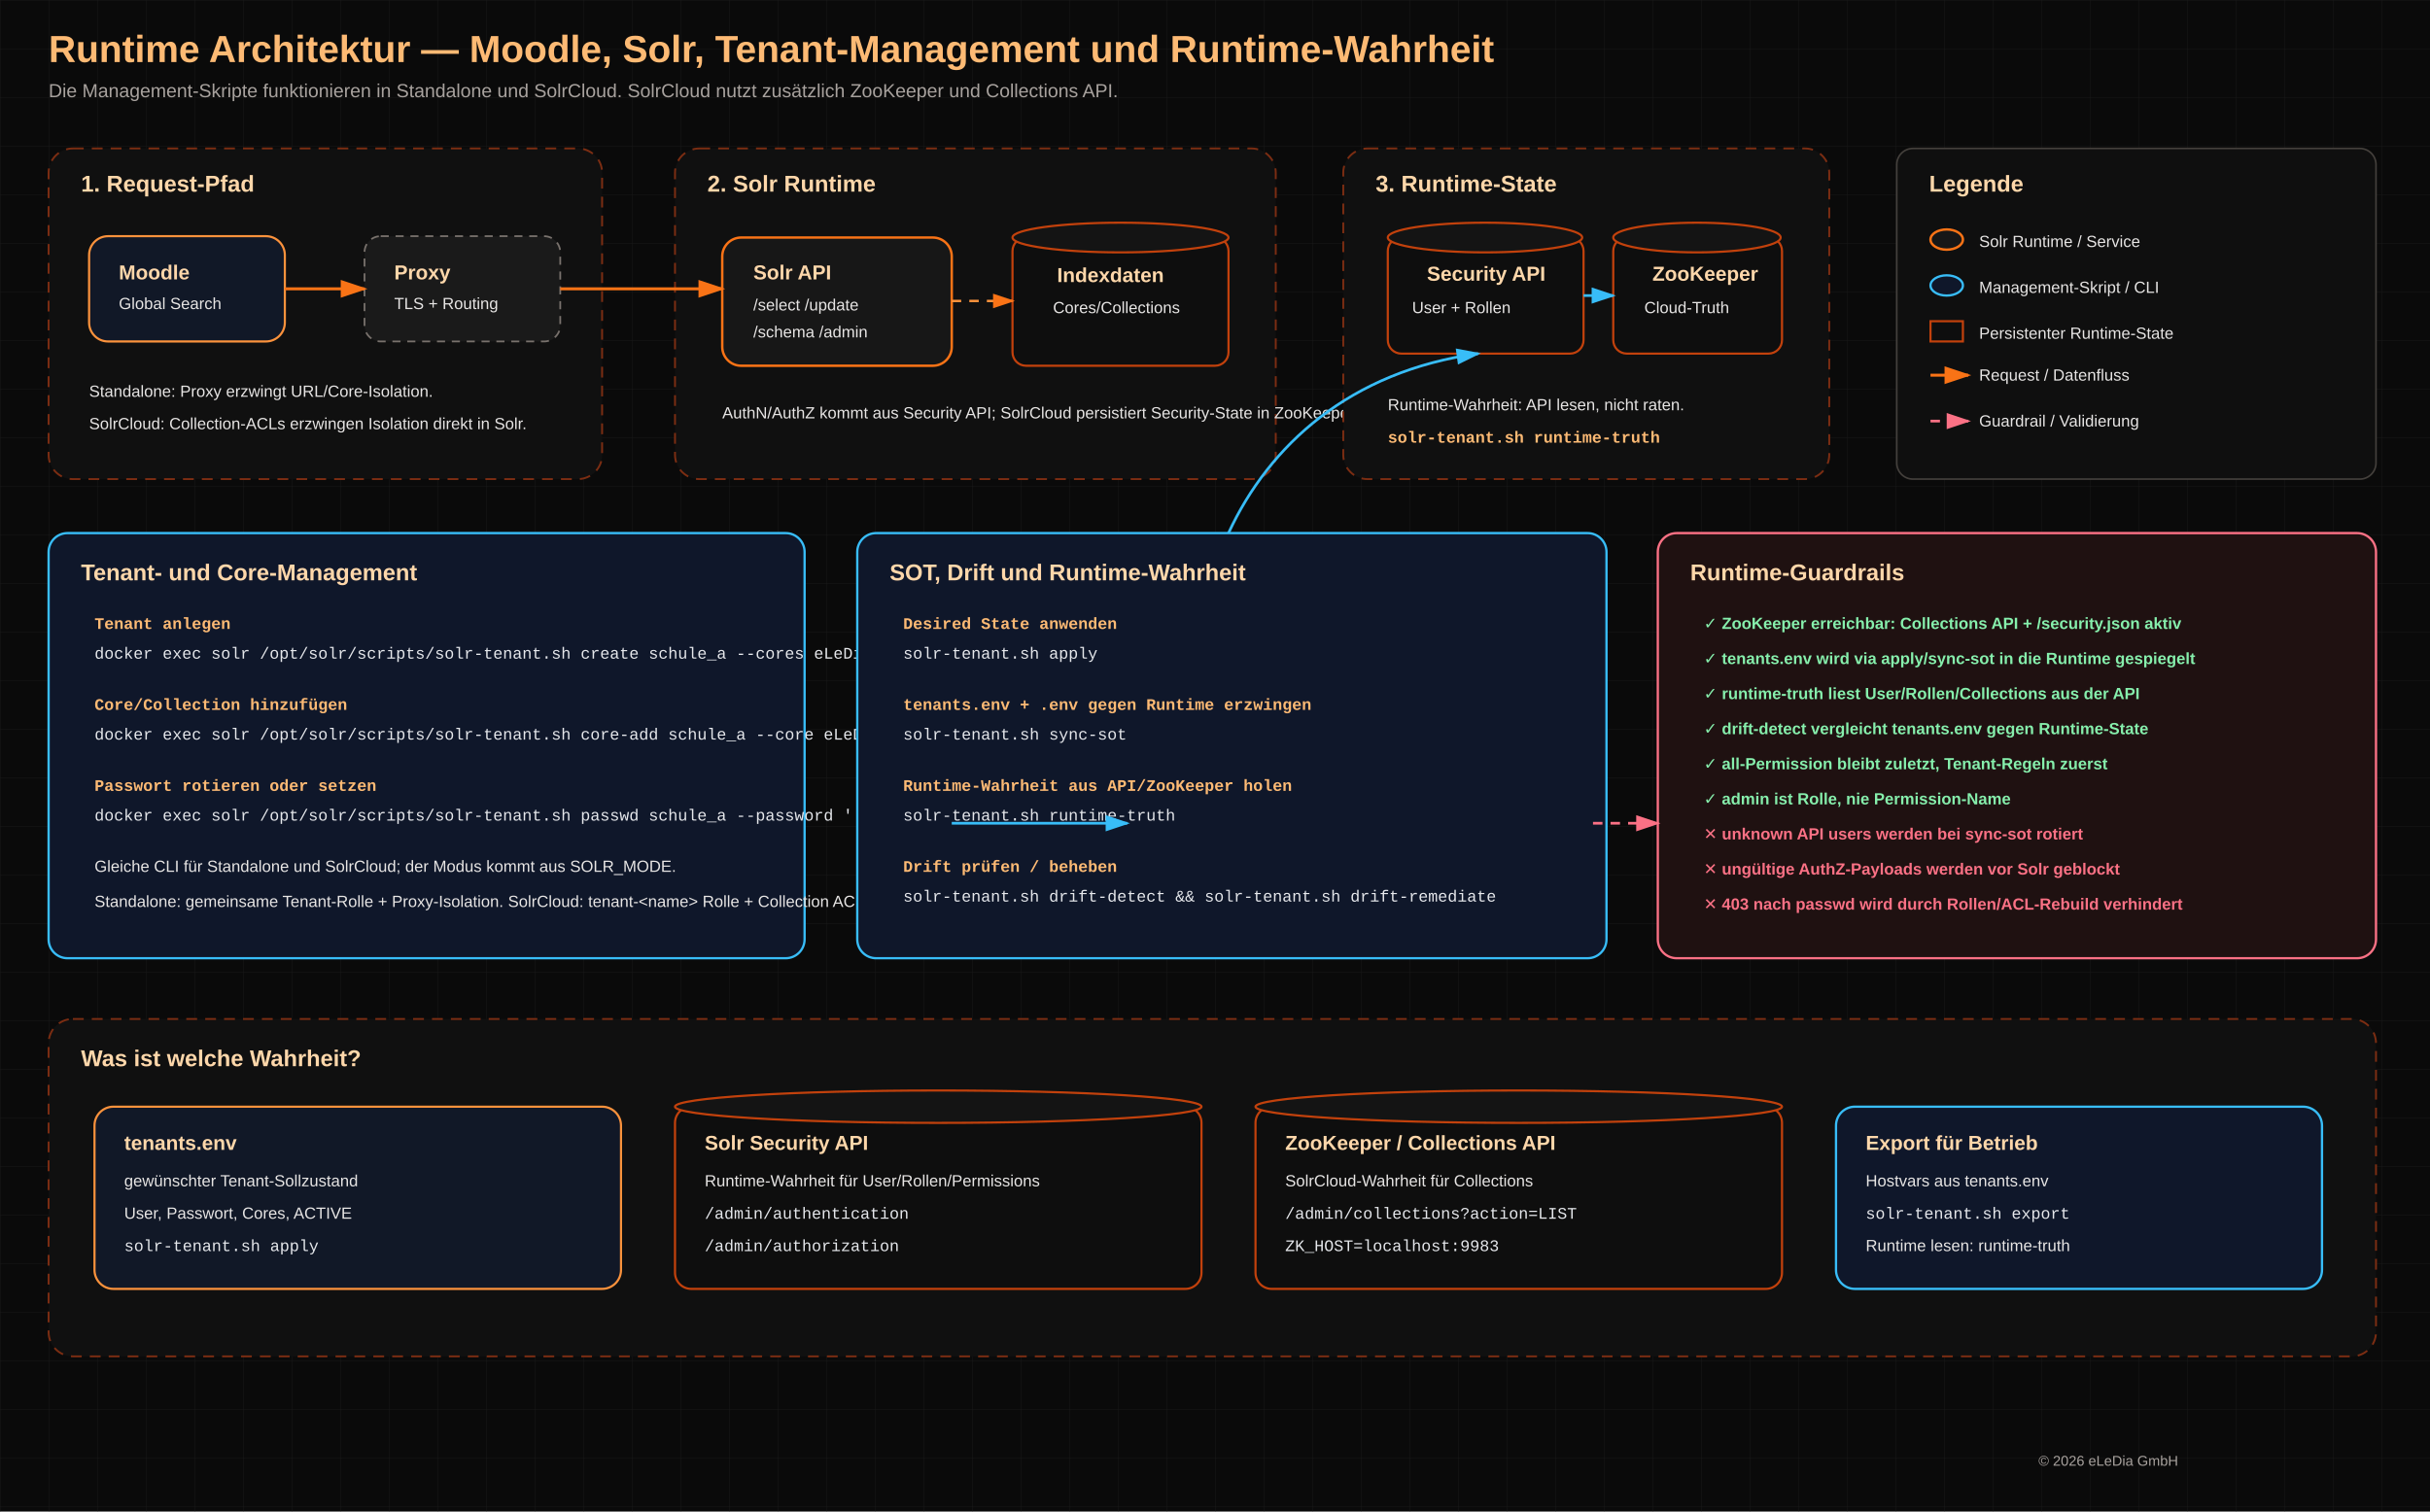
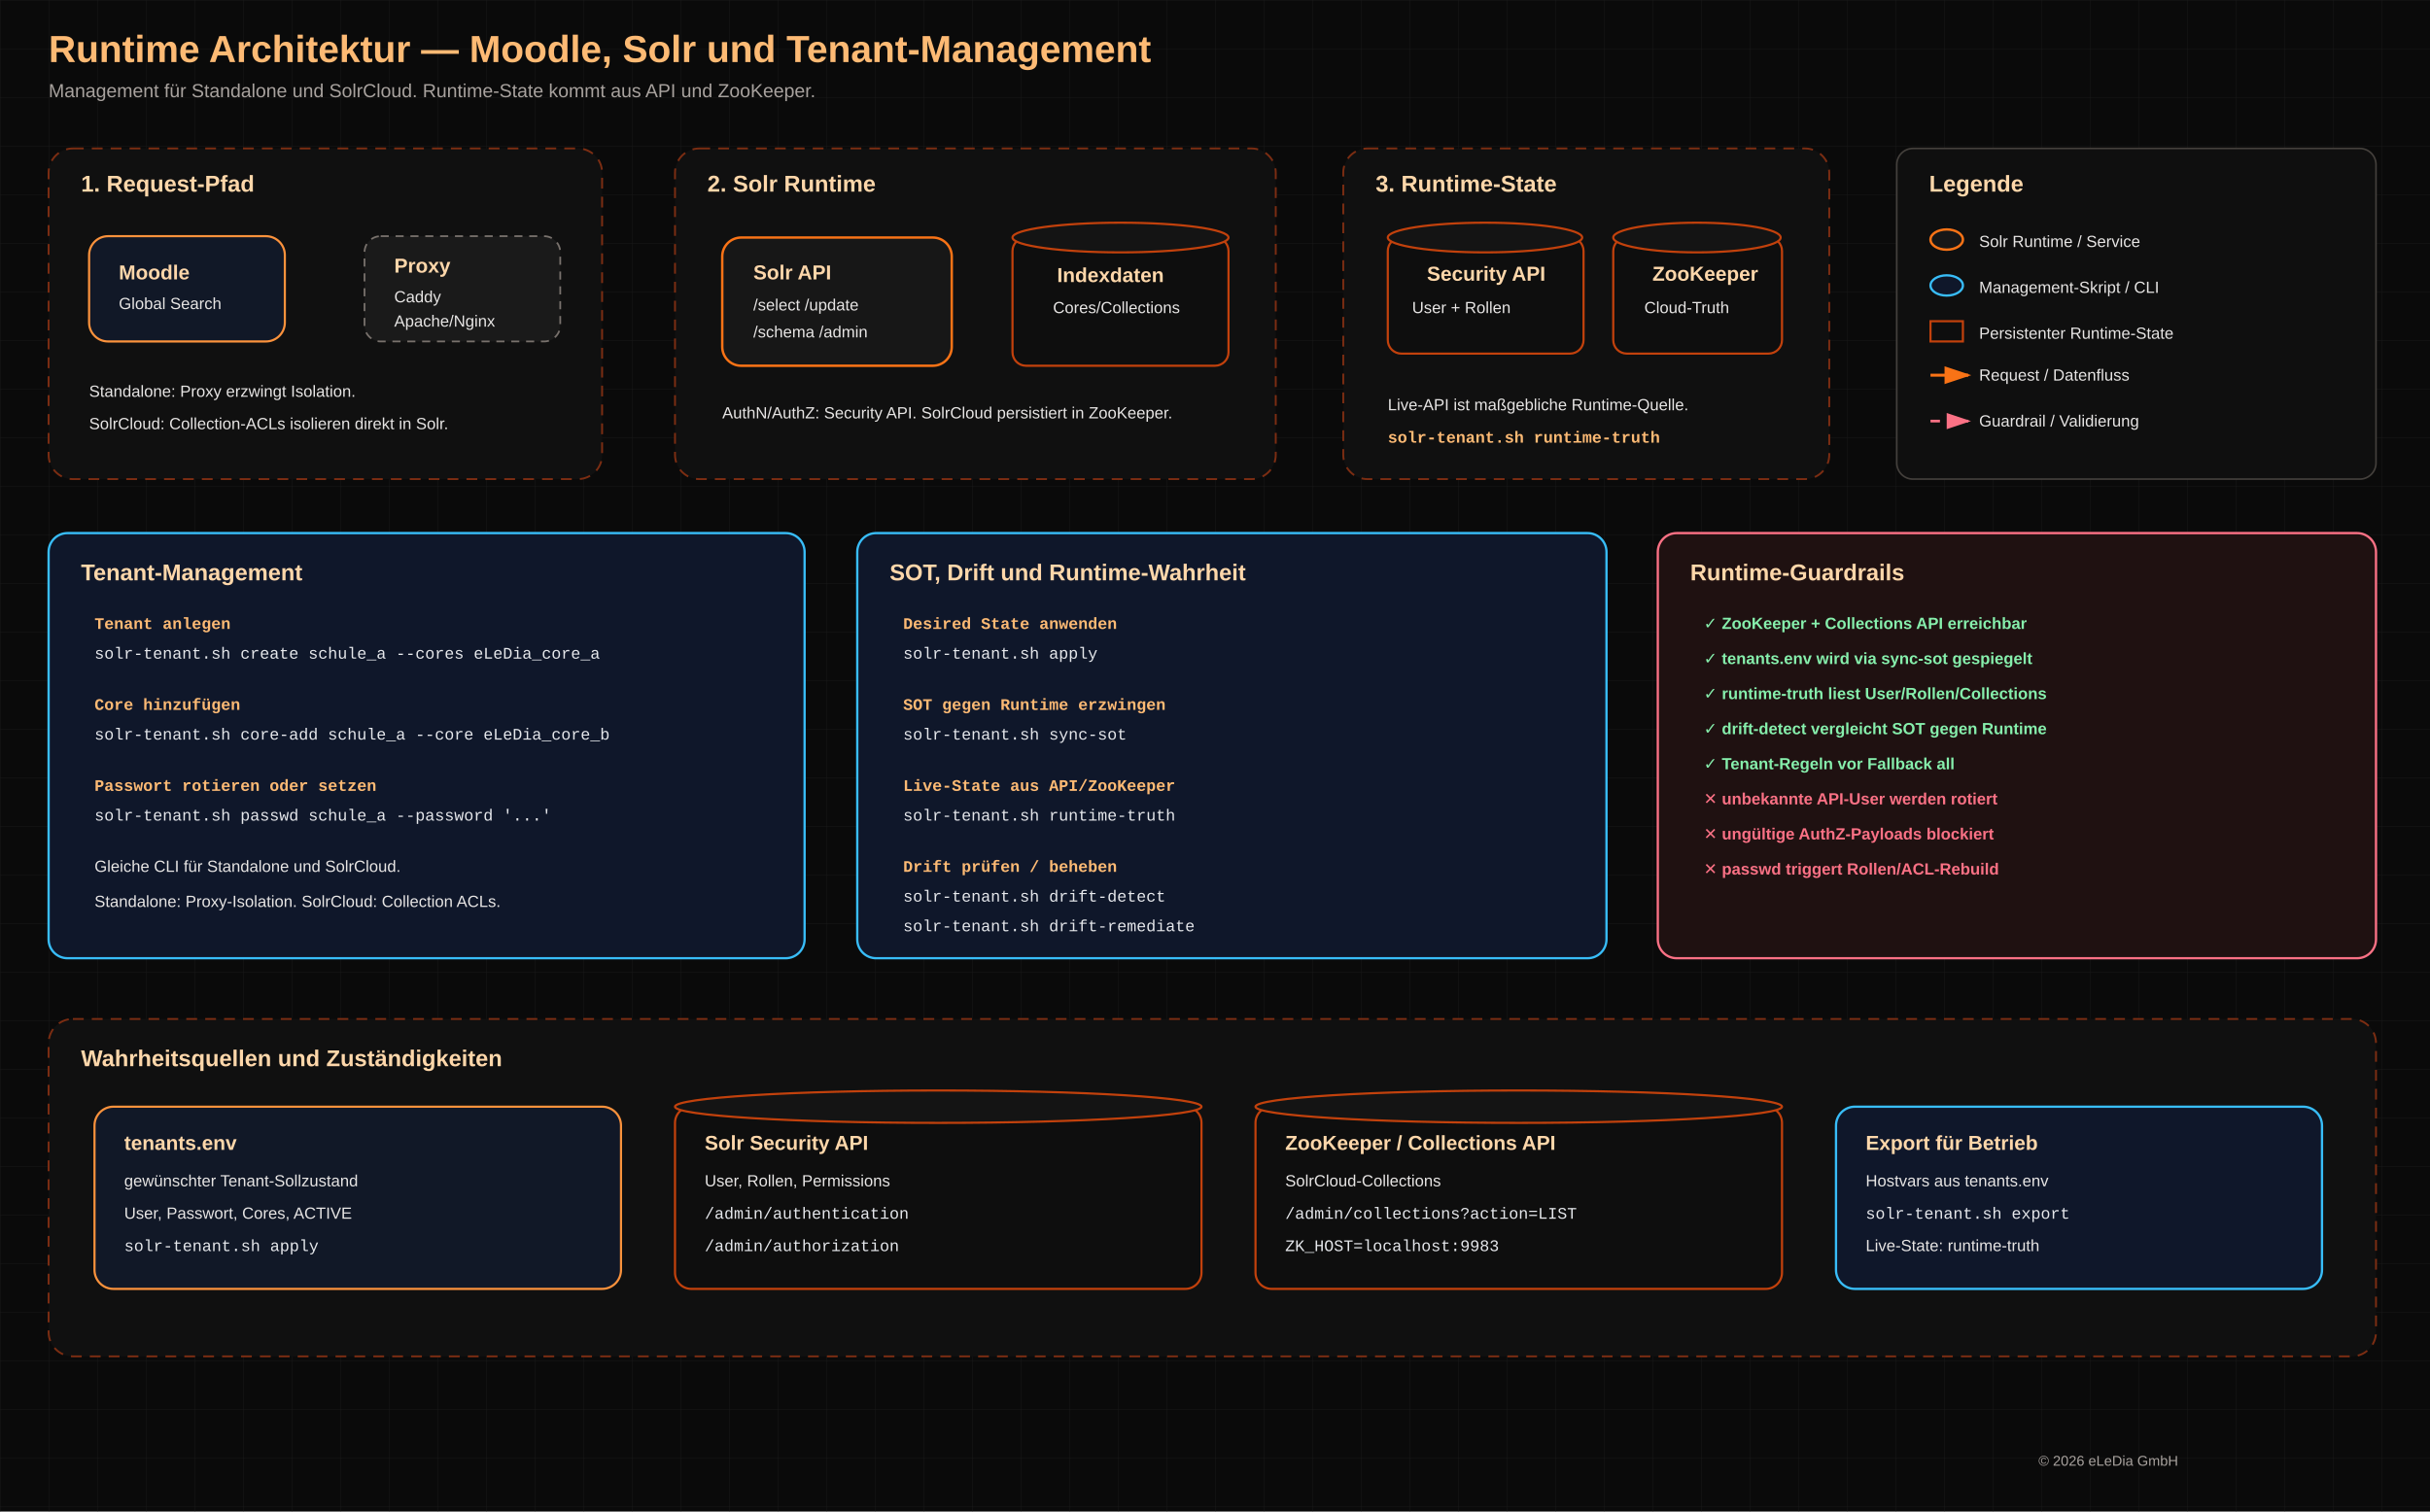
<svg xmlns="http://www.w3.org/2000/svg" width="1800" height="1120" viewBox="0 0 1800 1120" role="img" aria-label="Runtime Architektur: Moodle, Proxy, Solr, Tenant Management, Runtime Truth und Guardrails">
  <defs>
    <pattern id="grid" width="36" height="36" patternUnits="userSpaceOnUse">
      <path d="M36 0H0V36" fill="none" stroke="#262626" stroke-width="0.7" />
    </pattern>
    <marker id="arr" markerWidth="10" markerHeight="10" refX="8" refY="3" orient="auto">
      <path d="M0,0 L0,6 L9,3 z" fill="#f97316" />
    </marker>
    <marker id="arrBlue" markerWidth="10" markerHeight="10" refX="8" refY="3" orient="auto">
      <path d="M0,0 L0,6 L9,3 z" fill="#38bdf8" />
    </marker>
    <marker id="arrRose" markerWidth="10" markerHeight="10" refX="8" refY="3" orient="auto">
      <path d="M0,0 L0,6 L9,3 z" fill="#fb7185" />
    </marker>
    <style>
      .bg{fill:#0a0a0a}.title{font:700 28px Arial,sans-serif;fill:#fdba74}.sub{font:400 14px Arial,sans-serif;fill:#a8a29e}.section{font:700 17px Arial,sans-serif;fill:#fed7aa}.label{font:700 15px Arial,sans-serif;fill:#fed7aa}.small{font:400 12px Arial,sans-serif;fill:#e7e5e4}.tiny{font:400 10.5px Arial,sans-serif;fill:#a8a29e}.code{font:400 12px 'Courier New',monospace;fill:#e5e7eb}.codehi{font:700 12px 'Courier New',monospace;fill:#fdba74}.ok{font:700 12px Arial,sans-serif;fill:#86efac}.warn{font:700 12px Arial,sans-serif;fill:#fb7185}.note{font:700 12px Arial,sans-serif;fill:#38bdf8}
      .box{fill:#171717;stroke:#f97316;stroke-width:1.8;rx:14}.box2{fill:#111827;stroke:#fb923c;stroke-width:1.6;rx:14}.mgmt{fill:#0f172a;stroke:#38bdf8;stroke-width:1.7;rx:14}.guard{fill:#1f1111;stroke:#fb7185;stroke-width:1.7;rx:14}.store{fill:#0e0e0e;stroke:#c2410c;stroke-width:1.6}.muted{fill:#1a1a1a;stroke:#78716c;stroke-width:1.3;stroke-dasharray:6 5;rx:12}.panel{fill:#101010;stroke:#7c2d12;stroke-width:1.4;stroke-dasharray:8 6;rx:18}.legend{fill:#0f0f0f;stroke:#44403c;stroke-width:1.2;rx:12}
      .arrow{stroke:#f97316;stroke-width:2.2;fill:none;marker-end:url(#arr)}.dash{stroke:#fb923c;stroke-width:1.8;fill:none;stroke-dasharray:7 6;marker-end:url(#arr)}.blue{stroke:#38bdf8;stroke-width:2;fill:none;marker-end:url(#arrBlue)}.rose{stroke:#fb7185;stroke-width:2;fill:none;stroke-dasharray:7 6;marker-end:url(#arrRose)}
    </style>
  </defs>
  <rect class="bg" width="1800" height="1120" />
  <rect width="1800" height="1120" fill="url(#grid)" opacity="0.55" />
-   <text x="36" y="46" class="title">Runtime Architektur — Moodle, Solr, Tenant-Management und Runtime-Wahrheit</text>
-   <text x="36" y="72" class="sub">Die Management-Skripte funktionieren in Standalone und SolrCloud. SolrCloud nutzt zusätzlich ZooKeeper und Collections API.</text>
+   <text x="36" y="46" class="title">Runtime Architektur — Moodle, Solr und Tenant-Management</text>
+   <text x="36" y="72" class="sub">Management für Standalone und SolrCloud. Runtime-State kommt aus API und ZooKeeper.</text>
  <rect x="36" y="110" width="410" height="245" class="panel" />
  <text x="60" y="142" class="section">1. Request-Pfad</text>
  <rect x="66" y="175" width="145" height="78" class="box2" />
  <text x="88" y="207" class="label">Moodle</text>
  <text x="88" y="229" class="small">Global Search</text>
  <rect x="270" y="175" width="145" height="78" class="muted" />
-   <text x="292" y="207" class="label">Proxy</text>
-   <text x="292" y="229" class="small">TLS + Routing</text>
-   <line x1="211" y1="214" x2="270" y2="214" class="arrow" />
-   <text x="66" y="294" class="small">Standalone: Proxy erzwingt URL/Core-Isolation.</text>
-   <text x="66" y="318" class="small">SolrCloud: Collection-ACLs erzwingen Isolation direkt in Solr.</text>
+   <text x="292" y="202" class="label">Proxy</text>
+   <text x="292" y="224" class="small">Caddy</text>
+   <text x="292" y="242" class="small">Apache/Nginx</text>
+   <text x="66" y="294" class="small">Standalone: Proxy erzwingt Isolation.</text>
+   <text x="66" y="318" class="small">SolrCloud: Collection-ACLs isolieren direkt in Solr.</text>
  <rect x="500" y="110" width="445" height="245" class="panel" />
  <text x="524" y="142" class="section">2. Solr Runtime</text>
  <rect x="535" y="176" width="170" height="95" class="box" />
  <text x="558" y="207" class="label">Solr API</text>
  <text x="558" y="230" class="small">/select /update</text>
  <text x="558" y="250" class="small">/schema /admin</text>
  <rect x="750" y="176" width="160" height="95" class="store" rx="10" />
  <ellipse cx="830" cy="176" rx="80" ry="11" fill="#141414" stroke="#c2410c" stroke-width="1.6" />
  <text x="783" y="209" class="label">Indexdaten</text>
  <text x="780" y="232" class="small">Cores/Collections</text>
-   <line x1="415" y1="214" x2="535" y2="214" class="arrow" />
-   <line x1="705" y1="223" x2="750" y2="223" class="dash" />
-   <text x="535" y="310" class="small">AuthN/AuthZ kommt aus Security API; SolrCloud persistiert Security-State in ZooKeeper.</text>
+   <text x="535" y="310" class="small">AuthN/AuthZ: Security API. SolrCloud persistiert in ZooKeeper.</text>
  <rect x="995" y="110" width="360" height="245" class="panel" />
  <text x="1019" y="142" class="section">3. Runtime-State</text>
  <rect x="1028" y="176" width="145" height="86" class="store" rx="10" />
  <ellipse cx="1100" cy="176" rx="72" ry="11" fill="#141414" stroke="#c2410c" stroke-width="1.6" />
  <text x="1057" y="208" class="label">Security API</text>
  <text x="1046" y="232" class="small">User + Rollen</text>
  <rect x="1195" y="176" width="125" height="86" class="store" rx="10" />
  <ellipse cx="1257" cy="176" rx="62" ry="11" fill="#141414" stroke="#c2410c" stroke-width="1.6" />
  <text x="1224" y="208" class="label">ZooKeeper</text>
  <text x="1218" y="232" class="small">Cloud-Truth</text>
-   <path d="M1173 219 C1186 219 1188 219 1195 219" class="blue" />
-   <text x="1028" y="304" class="small">Runtime-Wahrheit: API lesen, nicht raten.</text>
+   <text x="1028" y="304" class="small">Live-API ist maßgebliche Runtime-Quelle.</text>
  <text x="1028" y="328" class="codehi">solr-tenant.sh runtime-truth</text>
  <rect x="1405" y="110" width="355" height="245" class="legend" />
  <text x="1429" y="142" class="section">Legende</text>
  <rect x="1430" y="170" width="24" height="15" class="box" />
  <text x="1466" y="183" class="small">Solr Runtime / Service</text>
  <rect x="1430" y="204" width="24" height="15" class="mgmt" />
  <text x="1466" y="217" class="small">Management-Skript / CLI</text>
  <rect x="1430" y="238" width="24" height="15" class="store" />
  <text x="1466" y="251" class="small">Persistenter Runtime-State</text>
  <line x1="1430" y1="278" x2="1458" y2="278" class="arrow" />
  <text x="1466" y="282" class="small">Request / Datenfluss</text>
  <line x1="1430" y1="312" x2="1458" y2="312" class="rose" />
  <text x="1466" y="316" class="small">Guardrail / Validierung</text>
  <rect x="36" y="395" width="560" height="315" class="mgmt" />
-   <text x="60" y="430" class="section">Tenant- und Core-Management</text>
+   <text x="60" y="430" class="section">Tenant-Management</text>
  <text x="70" y="466" class="codehi">Tenant anlegen</text>
-   <text x="70" y="488" class="code">docker exec solr /opt/solr/scripts/solr-tenant.sh create schule_a --cores eLeDia_core_a</text>
-   <text x="70" y="526" class="codehi">Core/Collection hinzufügen</text>
-   <text x="70" y="548" class="code">docker exec solr /opt/solr/scripts/solr-tenant.sh core-add schule_a --core eLeDia_core_b</text>
+   <text x="70" y="488" class="code">solr-tenant.sh create schule_a --cores eLeDia_core_a</text>
+   <text x="70" y="526" class="codehi">Core hinzufügen</text>
+   <text x="70" y="548" class="code">solr-tenant.sh core-add schule_a --core eLeDia_core_b</text>
  <text x="70" y="586" class="codehi">Passwort rotieren oder setzen</text>
-   <text x="70" y="608" class="code">docker exec solr /opt/solr/scripts/solr-tenant.sh passwd schule_a --password '...'</text>
-   <text x="70" y="646" class="small">Gleiche CLI für Standalone und SolrCloud; der Modus kommt aus SOLR_MODE.</text>
-   <text x="70" y="672" class="small">Standalone: gemeinsame Tenant-Rolle + Proxy-Isolation. SolrCloud: tenant-&lt;name&gt; Rolle + Collection ACLs.</text>
+   <text x="70" y="608" class="code">solr-tenant.sh passwd schule_a --password '...'</text>
+   <text x="70" y="646" class="small">Gleiche CLI für Standalone und SolrCloud.</text>
+   <text x="70" y="672" class="small">Standalone: Proxy-Isolation. SolrCloud: Collection ACLs.</text>
  <rect x="635" y="395" width="555" height="315" class="mgmt" />
  <text x="659" y="430" class="section">SOT, Drift und Runtime-Wahrheit</text>
  <text x="669" y="466" class="codehi">Desired State anwenden</text>
  <text x="669" y="488" class="code">solr-tenant.sh apply</text>
-   <text x="669" y="526" class="codehi">tenants.env + .env gegen Runtime erzwingen</text>
+   <text x="669" y="526" class="codehi">SOT gegen Runtime erzwingen</text>
  <text x="669" y="548" class="code">solr-tenant.sh sync-sot</text>
-   <text x="669" y="586" class="codehi">Runtime-Wahrheit aus API/ZooKeeper holen</text>
+   <text x="669" y="586" class="codehi">Live-State aus API/ZooKeeper</text>
  <text x="669" y="608" class="code">solr-tenant.sh runtime-truth</text>
  <text x="669" y="646" class="codehi">Drift prüfen / beheben</text>
-   <text x="669" y="668" class="code">solr-tenant.sh drift-detect  &amp;&amp;  solr-tenant.sh drift-remediate</text>
+   <text x="669" y="668" class="code">solr-tenant.sh drift-detect</text>
+   <text x="669" y="690" class="code">solr-tenant.sh drift-remediate</text>
  <rect x="1228" y="395" width="532" height="315" class="guard" />
  <text x="1252" y="430" class="section">Runtime-Guardrails</text>
-   <text x="1262" y="466" class="ok">✓ ZooKeeper erreichbar: Collections API + /security.json aktiv</text>
-   <text x="1262" y="492" class="ok">✓ tenants.env wird via apply/sync-sot in die Runtime gespiegelt</text>
-   <text x="1262" y="518" class="ok">✓ runtime-truth liest User/Rollen/Collections aus der API</text>
-   <text x="1262" y="544" class="ok">✓ drift-detect vergleicht tenants.env gegen Runtime-State</text>
-   <text x="1262" y="570" class="ok">✓ all-Permission bleibt zuletzt, Tenant-Regeln zuerst</text>
-   <text x="1262" y="596" class="ok">✓ admin ist Rolle, nie Permission-Name</text>
-   <text x="1262" y="622" class="warn">✕ unknown API users werden bei sync-sot rotiert</text>
-   <text x="1262" y="648" class="warn">✕ ungültige AuthZ-Payloads werden vor Solr geblockt</text>
-   <text x="1262" y="674" class="warn">✕ 403 nach passwd wird durch Rollen/ACL-Rebuild verhindert</text>
-   <path d="M705 610 C760 610 785 610 835 610" class="blue" />
-   <path d="M910 395 C940 330 1000 275 1095 262" class="blue" />
-   <path d="M1180 610 C1210 610 1220 610 1228 610" class="rose" />
+   <text x="1262" y="466" class="ok">✓ ZooKeeper + Collections API erreichbar</text>
+   <text x="1262" y="492" class="ok">✓ tenants.env wird via sync-sot gespiegelt</text>
+   <text x="1262" y="518" class="ok">✓ runtime-truth liest User/Rollen/Collections</text>
+   <text x="1262" y="544" class="ok">✓ drift-detect vergleicht SOT gegen Runtime</text>
+   <text x="1262" y="570" class="ok">✓ Tenant-Regeln vor Fallback all</text>
+   <text x="1262" y="596" class="warn">✕ unbekannte API-User werden rotiert</text>
+   <text x="1262" y="622" class="warn">✕ ungültige AuthZ-Payloads blockiert</text>
+   <text x="1262" y="648" class="warn">✕ passwd triggert Rollen/ACL-Rebuild</text>
  <rect x="36" y="755" width="1724" height="250" class="panel" />
-   <text x="60" y="790" class="section">Was ist welche Wahrheit?</text>
+   <text x="60" y="790" class="section">Wahrheitsquellen und Zuständigkeiten</text>
  <rect x="70" y="820" width="390" height="135" class="box2" />
  <text x="92" y="852" class="label">tenants.env</text>
  <text x="92" y="879" class="small">gewünschter Tenant-Sollzustand</text>
  <text x="92" y="903" class="small">User, Passwort, Cores, ACTIVE</text>
  <text x="92" y="927" class="code">solr-tenant.sh apply</text>
  <rect x="500" y="820" width="390" height="135" class="store" rx="12" />
  <ellipse cx="695" cy="820" rx="195" ry="12" fill="#141414" stroke="#c2410c" stroke-width="1.6" />
  <text x="522" y="852" class="label">Solr Security API</text>
-   <text x="522" y="879" class="small">Runtime-Wahrheit für User/Rollen/Permissions</text>
+   <text x="522" y="879" class="small">User, Rollen, Permissions</text>
  <text x="522" y="903" class="code">/admin/authentication</text>
  <text x="522" y="927" class="code">/admin/authorization</text>
  <rect x="930" y="820" width="390" height="135" class="store" rx="12" />
  <ellipse cx="1125" cy="820" rx="195" ry="12" fill="#141414" stroke="#c2410c" stroke-width="1.6" />
  <text x="952" y="852" class="label">ZooKeeper / Collections API</text>
-   <text x="952" y="879" class="small">SolrCloud-Wahrheit für Collections</text>
+   <text x="952" y="879" class="small">SolrCloud-Collections</text>
  <text x="952" y="903" class="code">/admin/collections?action=LIST</text>
  <text x="952" y="927" class="code">ZK_HOST=localhost:9983</text>
  <rect x="1360" y="820" width="360" height="135" class="mgmt" />
  <text x="1382" y="852" class="label">Export für Betrieb</text>
  <text x="1382" y="879" class="small">Hostvars aus tenants.env</text>
  <text x="1382" y="903" class="code">solr-tenant.sh export</text>
-   <text x="1382" y="927" class="small">Runtime lesen: runtime-truth</text>
+   <text x="1382" y="927" class="small">Live-State: runtime-truth</text>
  <text x="1510" y="1086" class="tiny">© 2026 eLeDia GmbH</text>
</svg>
